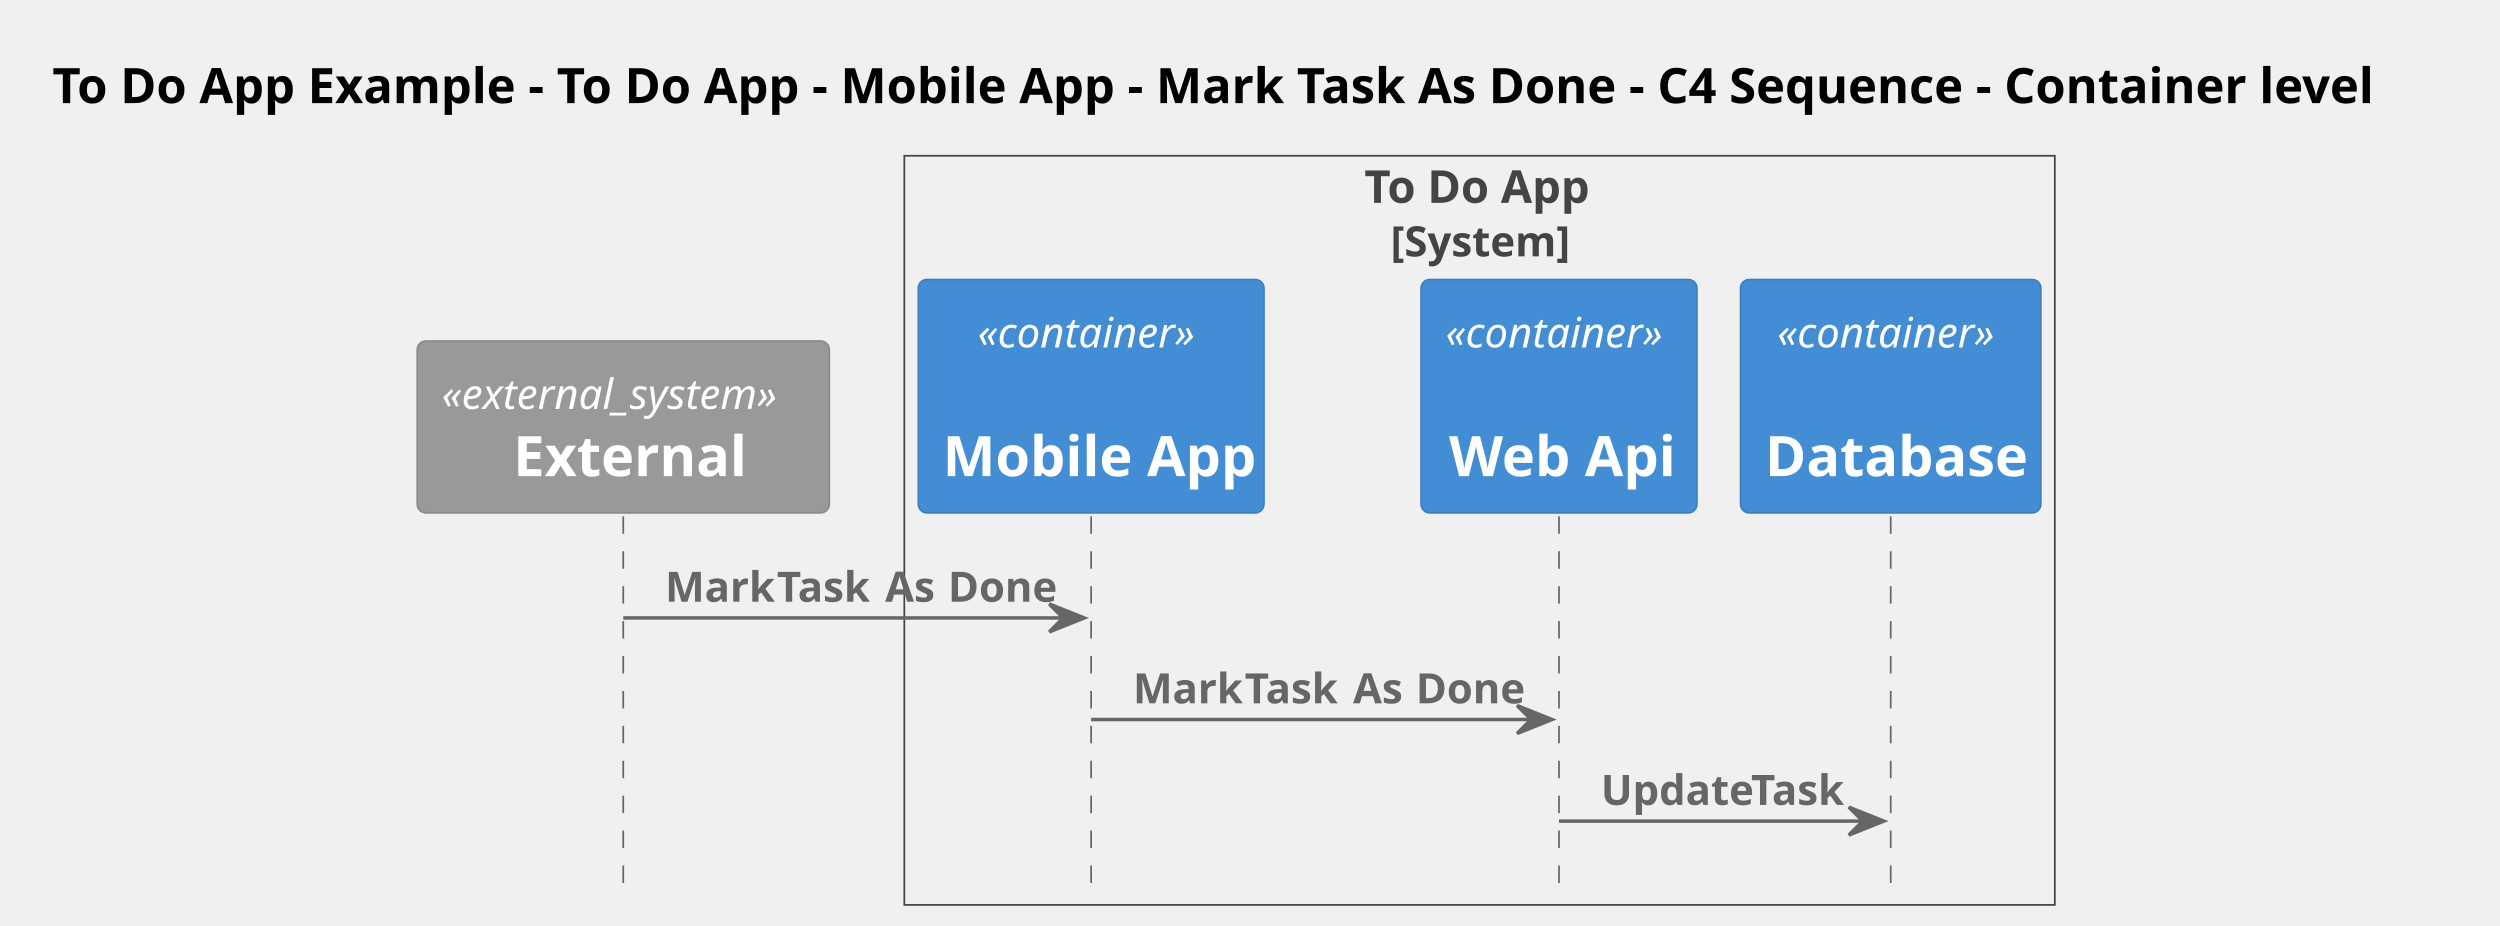
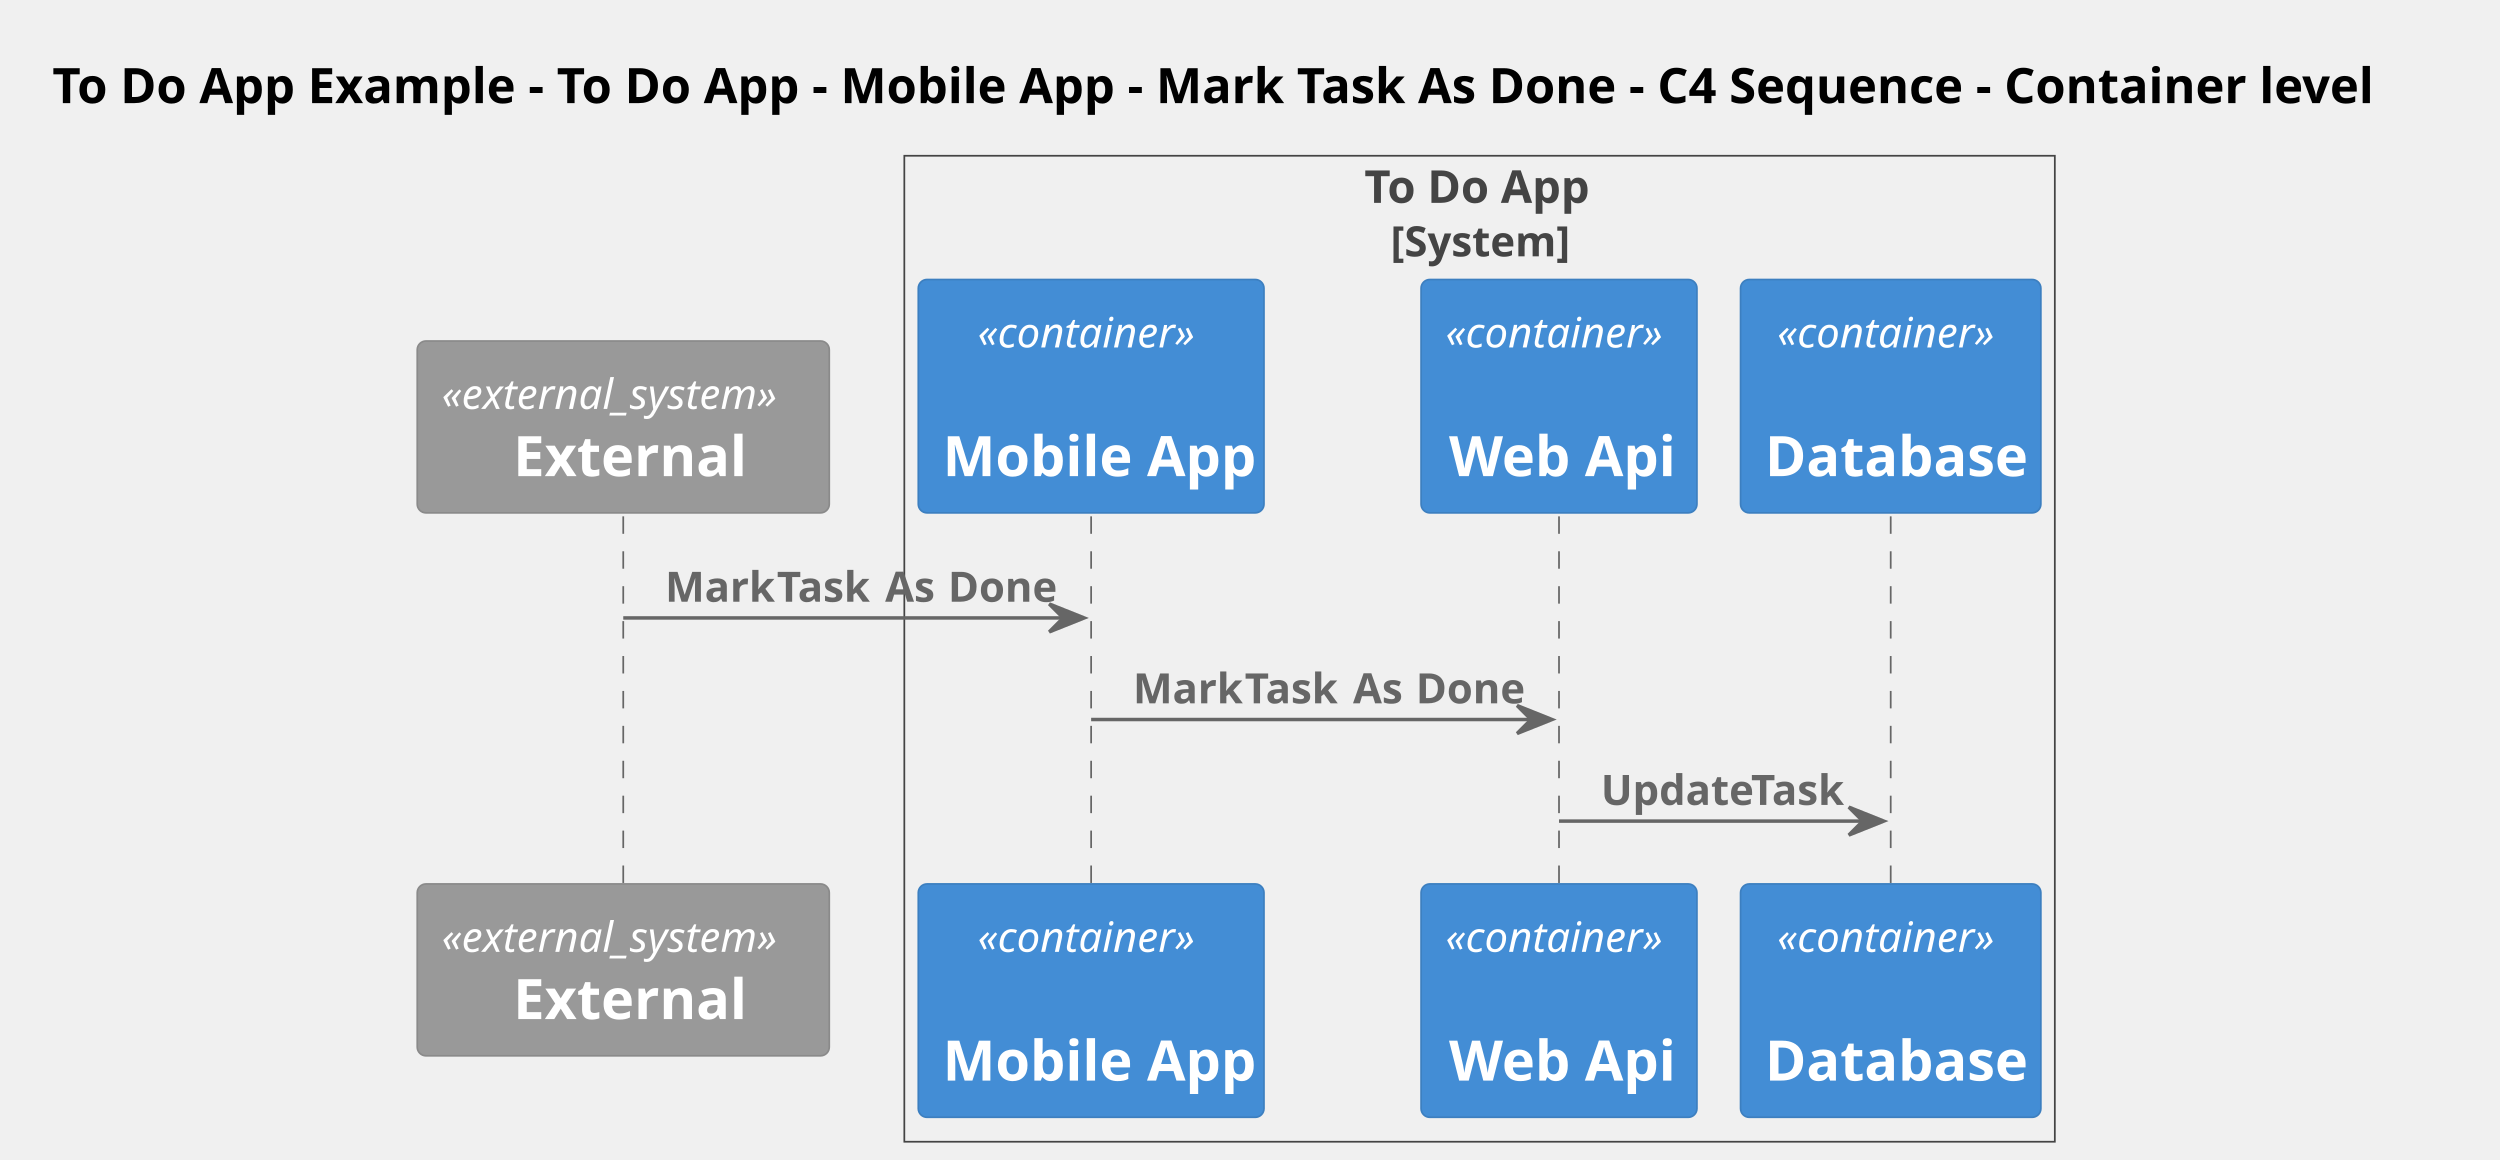
- <svg xmlns="http://www.w3.org/2000/svg" contentStyleType="text/css" height="265px" preserveAspectRatio="none" style="width:716px;height:265px;background:#FFFFFF;" version="1.1" viewBox="0 0 716 265" width="716px" zoomAndPan="magnify">
+ <svg xmlns="http://www.w3.org/2000/svg" contentStyleType="text/css" height="332px" preserveAspectRatio="none" style="width:716px;height:332px;background:#FFFFFF;" version="1.1" viewBox="0 0 716 332" width="716px" zoomAndPan="magnify">
  <defs />
  <g>
-     <rect fill="none" height="214.555" style="stroke:#444444;stroke-width:0.5;" width="329.5" x="259" y="44.609" />
+     <rect fill="none" height="282.383" style="stroke:#444444;stroke-width:0.5;" width="329.5" x="259" y="44.609" />
    <text fill="#444444" font-family="sans-serif" font-size="13" font-weight="bold" lengthAdjust="spacing" textLength="66" x="390.75" y="58.105">To Do App</text>
    <text fill="#444444" font-family="sans-serif" font-size="12" font-weight="bold" lengthAdjust="spacing" textLength="51" x="398.25" y="73.418">[System]</text>
    <text fill="#000000" font-family="sans-serif" font-size="14" font-weight="bold" lengthAdjust="spacing" textLength="683" x="15" y="29.533">To Do App Example - To Do App - Mobile App - Mark Task As Done - C4 Sequence - Container level</text>
    <line style="stroke:#666666;stroke-width:0.5;stroke-dasharray:5.0,5.0;" x1="178.5" x2="178.5" y1="147.883" y2="253.164" />
    <line style="stroke:#666666;stroke-width:0.5;stroke-dasharray:5.0,5.0;" x1="312.5" x2="312.5" y1="147.883" y2="253.164" />
    <line style="stroke:#666666;stroke-width:0.5;stroke-dasharray:5.0,5.0;" x1="446.5" x2="446.5" y1="147.883" y2="253.164" />
    <line style="stroke:#666666;stroke-width:0.5;stroke-dasharray:5.0,5.0;" x1="541.5" x2="541.5" y1="147.883" y2="253.164" />
    <rect fill="#999999" height="49.219" rx="2.5" ry="2.5" style="stroke:#8A8A8A;stroke-width:0.5;" width="118" x="119.5" y="97.664" />
    <text fill="#FFFFFF" font-family="sans-serif" font-size="12" font-style="italic" lengthAdjust="spacing" textLength="104" x="126.5" y="117.121">«external_system»</text>
    <text fill="#FFFFFF" font-family="sans-serif" font-size="16" font-weight="bold" lengthAdjust="spacing" textLength="63" x="147" y="136.367">External</text>
    <rect fill="#438DD5" height="66.828" rx="2.5" ry="2.5" style="stroke:#3C7FC0;stroke-width:0.5;" width="99" x="263" y="80.055" />
    <text fill="#FFFFFF" font-family="sans-serif" font-size="12" font-style="italic" lengthAdjust="spacing" textLength="65" x="280" y="99.512">«container»</text>
    <text fill="#FFFFFF" font-family="sans-serif" font-size="14" lengthAdjust="spacing" textLength="4" x="310.5" y="116.682"> </text>
    <text fill="#FFFFFF" font-family="sans-serif" font-size="16" font-weight="bold" lengthAdjust="spacing" textLength="85" x="270" y="136.367">Mobile App</text>
    <rect fill="#438DD5" height="66.828" rx="2.5" ry="2.5" style="stroke:#3C7FC0;stroke-width:0.5;" width="79" x="407" y="80.055" />
    <text fill="#FFFFFF" font-family="sans-serif" font-size="12" font-style="italic" lengthAdjust="spacing" textLength="65" x="414" y="99.512">«container»</text>
    <text fill="#FFFFFF" font-family="sans-serif" font-size="14" lengthAdjust="spacing" textLength="4" x="444.5" y="116.682"> </text>
    <text fill="#FFFFFF" font-family="sans-serif" font-size="16" font-weight="bold" lengthAdjust="spacing" textLength="63" x="415" y="136.367">Web Api</text>
    <rect fill="#438DD5" height="66.828" rx="2.5" ry="2.5" style="stroke:#3C7FC0;stroke-width:0.5;" width="86" x="498.5" y="80.055" />
    <text fill="#FFFFFF" font-family="sans-serif" font-size="12" font-style="italic" lengthAdjust="spacing" textLength="65" x="509" y="99.512">«container»</text>
    <text fill="#FFFFFF" font-family="sans-serif" font-size="14" lengthAdjust="spacing" textLength="4" x="539.5" y="116.682"> </text>
    <text fill="#FFFFFF" font-family="sans-serif" font-size="16" font-weight="bold" lengthAdjust="spacing" textLength="72" x="505.5" y="136.367">Database</text>
+     <rect fill="#999999" height="49.219" rx="2.5" ry="2.5" style="stroke:#8A8A8A;stroke-width:0.5;" width="118" x="119.5" y="253.164" />
+     <text fill="#FFFFFF" font-family="sans-serif" font-size="12" font-style="italic" lengthAdjust="spacing" textLength="104" x="126.5" y="272.621">«external_system»</text>
+     <text fill="#FFFFFF" font-family="sans-serif" font-size="16" font-weight="bold" lengthAdjust="spacing" textLength="63" x="147" y="291.867">External</text>
+     <rect fill="#438DD5" height="66.828" rx="2.5" ry="2.5" style="stroke:#3C7FC0;stroke-width:0.5;" width="99" x="263" y="253.164" />
+     <text fill="#FFFFFF" font-family="sans-serif" font-size="12" font-style="italic" lengthAdjust="spacing" textLength="65" x="280" y="272.621">«container»</text>
+     <text fill="#FFFFFF" font-family="sans-serif" font-size="14" lengthAdjust="spacing" textLength="4" x="310.5" y="289.791"> </text>
+     <text fill="#FFFFFF" font-family="sans-serif" font-size="16" font-weight="bold" lengthAdjust="spacing" textLength="85" x="270" y="309.477">Mobile App</text>
+     <rect fill="#438DD5" height="66.828" rx="2.5" ry="2.5" style="stroke:#3C7FC0;stroke-width:0.5;" width="79" x="407" y="253.164" />
+     <text fill="#FFFFFF" font-family="sans-serif" font-size="12" font-style="italic" lengthAdjust="spacing" textLength="65" x="414" y="272.621">«container»</text>
+     <text fill="#FFFFFF" font-family="sans-serif" font-size="14" lengthAdjust="spacing" textLength="4" x="444.5" y="289.791"> </text>
+     <text fill="#FFFFFF" font-family="sans-serif" font-size="16" font-weight="bold" lengthAdjust="spacing" textLength="63" x="415" y="309.477">Web Api</text>
+     <rect fill="#438DD5" height="66.828" rx="2.5" ry="2.5" style="stroke:#3C7FC0;stroke-width:0.5;" width="86" x="498.5" y="253.164" />
+     <text fill="#FFFFFF" font-family="sans-serif" font-size="12" font-style="italic" lengthAdjust="spacing" textLength="65" x="509" y="272.621">«container»</text>
+     <text fill="#FFFFFF" font-family="sans-serif" font-size="14" lengthAdjust="spacing" textLength="4" x="539.5" y="289.791"> </text>
+     <text fill="#FFFFFF" font-family="sans-serif" font-size="16" font-weight="bold" lengthAdjust="spacing" textLength="72" x="505.5" y="309.477">Database</text>
    <polygon fill="#666666" points="300.5,172.977,310.5,176.977,300.5,180.977,304.5,176.977" style="stroke:#666666;stroke-width:1.0;" />
    <line style="stroke:#666666;stroke-width:1.0;" x1="178.5" x2="306.5" y1="176.977" y2="176.977" />
    <text fill="#666666" font-family="sans-serif" font-size="12" font-weight="bold" lengthAdjust="spacing" textLength="29" x="190.5" y="172.34">Mark</text>
    <text fill="#666666" font-family="sans-serif" font-size="12" font-weight="bold" lengthAdjust="spacing" textLength="3" x="219.5" y="172.34"> </text>
    <text fill="#666666" font-family="sans-serif" font-size="12" font-weight="bold" lengthAdjust="spacing" textLength="28" x="222.5" y="172.34">Task</text>
    <text fill="#666666" font-family="sans-serif" font-size="12" font-weight="bold" lengthAdjust="spacing" textLength="3" x="250.5" y="172.34"> </text>
    <text fill="#666666" font-family="sans-serif" font-size="12" font-weight="bold" lengthAdjust="spacing" textLength="15" x="253.5" y="172.34">As</text>
    <text fill="#666666" font-family="sans-serif" font-size="12" font-weight="bold" lengthAdjust="spacing" textLength="3" x="268.5" y="172.34"> </text>
    <text fill="#666666" font-family="sans-serif" font-size="12" font-weight="bold" lengthAdjust="spacing" textLength="29" x="271.5" y="172.34">Done</text>
    <polygon fill="#666666" points="434.5,202.07,444.5,206.07,434.5,210.07,438.5,206.07" style="stroke:#666666;stroke-width:1.0;" />
    <line style="stroke:#666666;stroke-width:1.0;" x1="312.5" x2="440.5" y1="206.07" y2="206.07" />
    <text fill="#666666" font-family="sans-serif" font-size="12" font-weight="bold" lengthAdjust="spacing" textLength="29" x="324.5" y="201.434">Mark</text>
    <text fill="#666666" font-family="sans-serif" font-size="12" font-weight="bold" lengthAdjust="spacing" textLength="3" x="353.5" y="201.434"> </text>
    <text fill="#666666" font-family="sans-serif" font-size="12" font-weight="bold" lengthAdjust="spacing" textLength="28" x="356.5" y="201.434">Task</text>
    <text fill="#666666" font-family="sans-serif" font-size="12" font-weight="bold" lengthAdjust="spacing" textLength="3" x="384.5" y="201.434"> </text>
    <text fill="#666666" font-family="sans-serif" font-size="12" font-weight="bold" lengthAdjust="spacing" textLength="15" x="387.5" y="201.434">As</text>
    <text fill="#666666" font-family="sans-serif" font-size="12" font-weight="bold" lengthAdjust="spacing" textLength="3" x="402.5" y="201.434"> </text>
    <text fill="#666666" font-family="sans-serif" font-size="12" font-weight="bold" lengthAdjust="spacing" textLength="29" x="405.5" y="201.434">Done</text>
    <polygon fill="#666666" points="529.5,231.164,539.5,235.164,529.5,239.164,533.5,235.164" style="stroke:#666666;stroke-width:1.0;" />
    <line style="stroke:#666666;stroke-width:1.0;" x1="446.5" x2="535.5" y1="235.164" y2="235.164" />
    <text fill="#666666" font-family="sans-serif" font-size="12" font-weight="bold" lengthAdjust="spacing" textLength="40" x="458.5" y="230.527">Update</text>
    <text fill="#666666" font-family="sans-serif" font-size="12" font-weight="bold" lengthAdjust="spacing" textLength="3" x="498.5" y="230.527"> </text>
    <text fill="#666666" font-family="sans-serif" font-size="12" font-weight="bold" lengthAdjust="spacing" textLength="28" x="501.5" y="230.527">Task</text>
  </g>
</svg>
